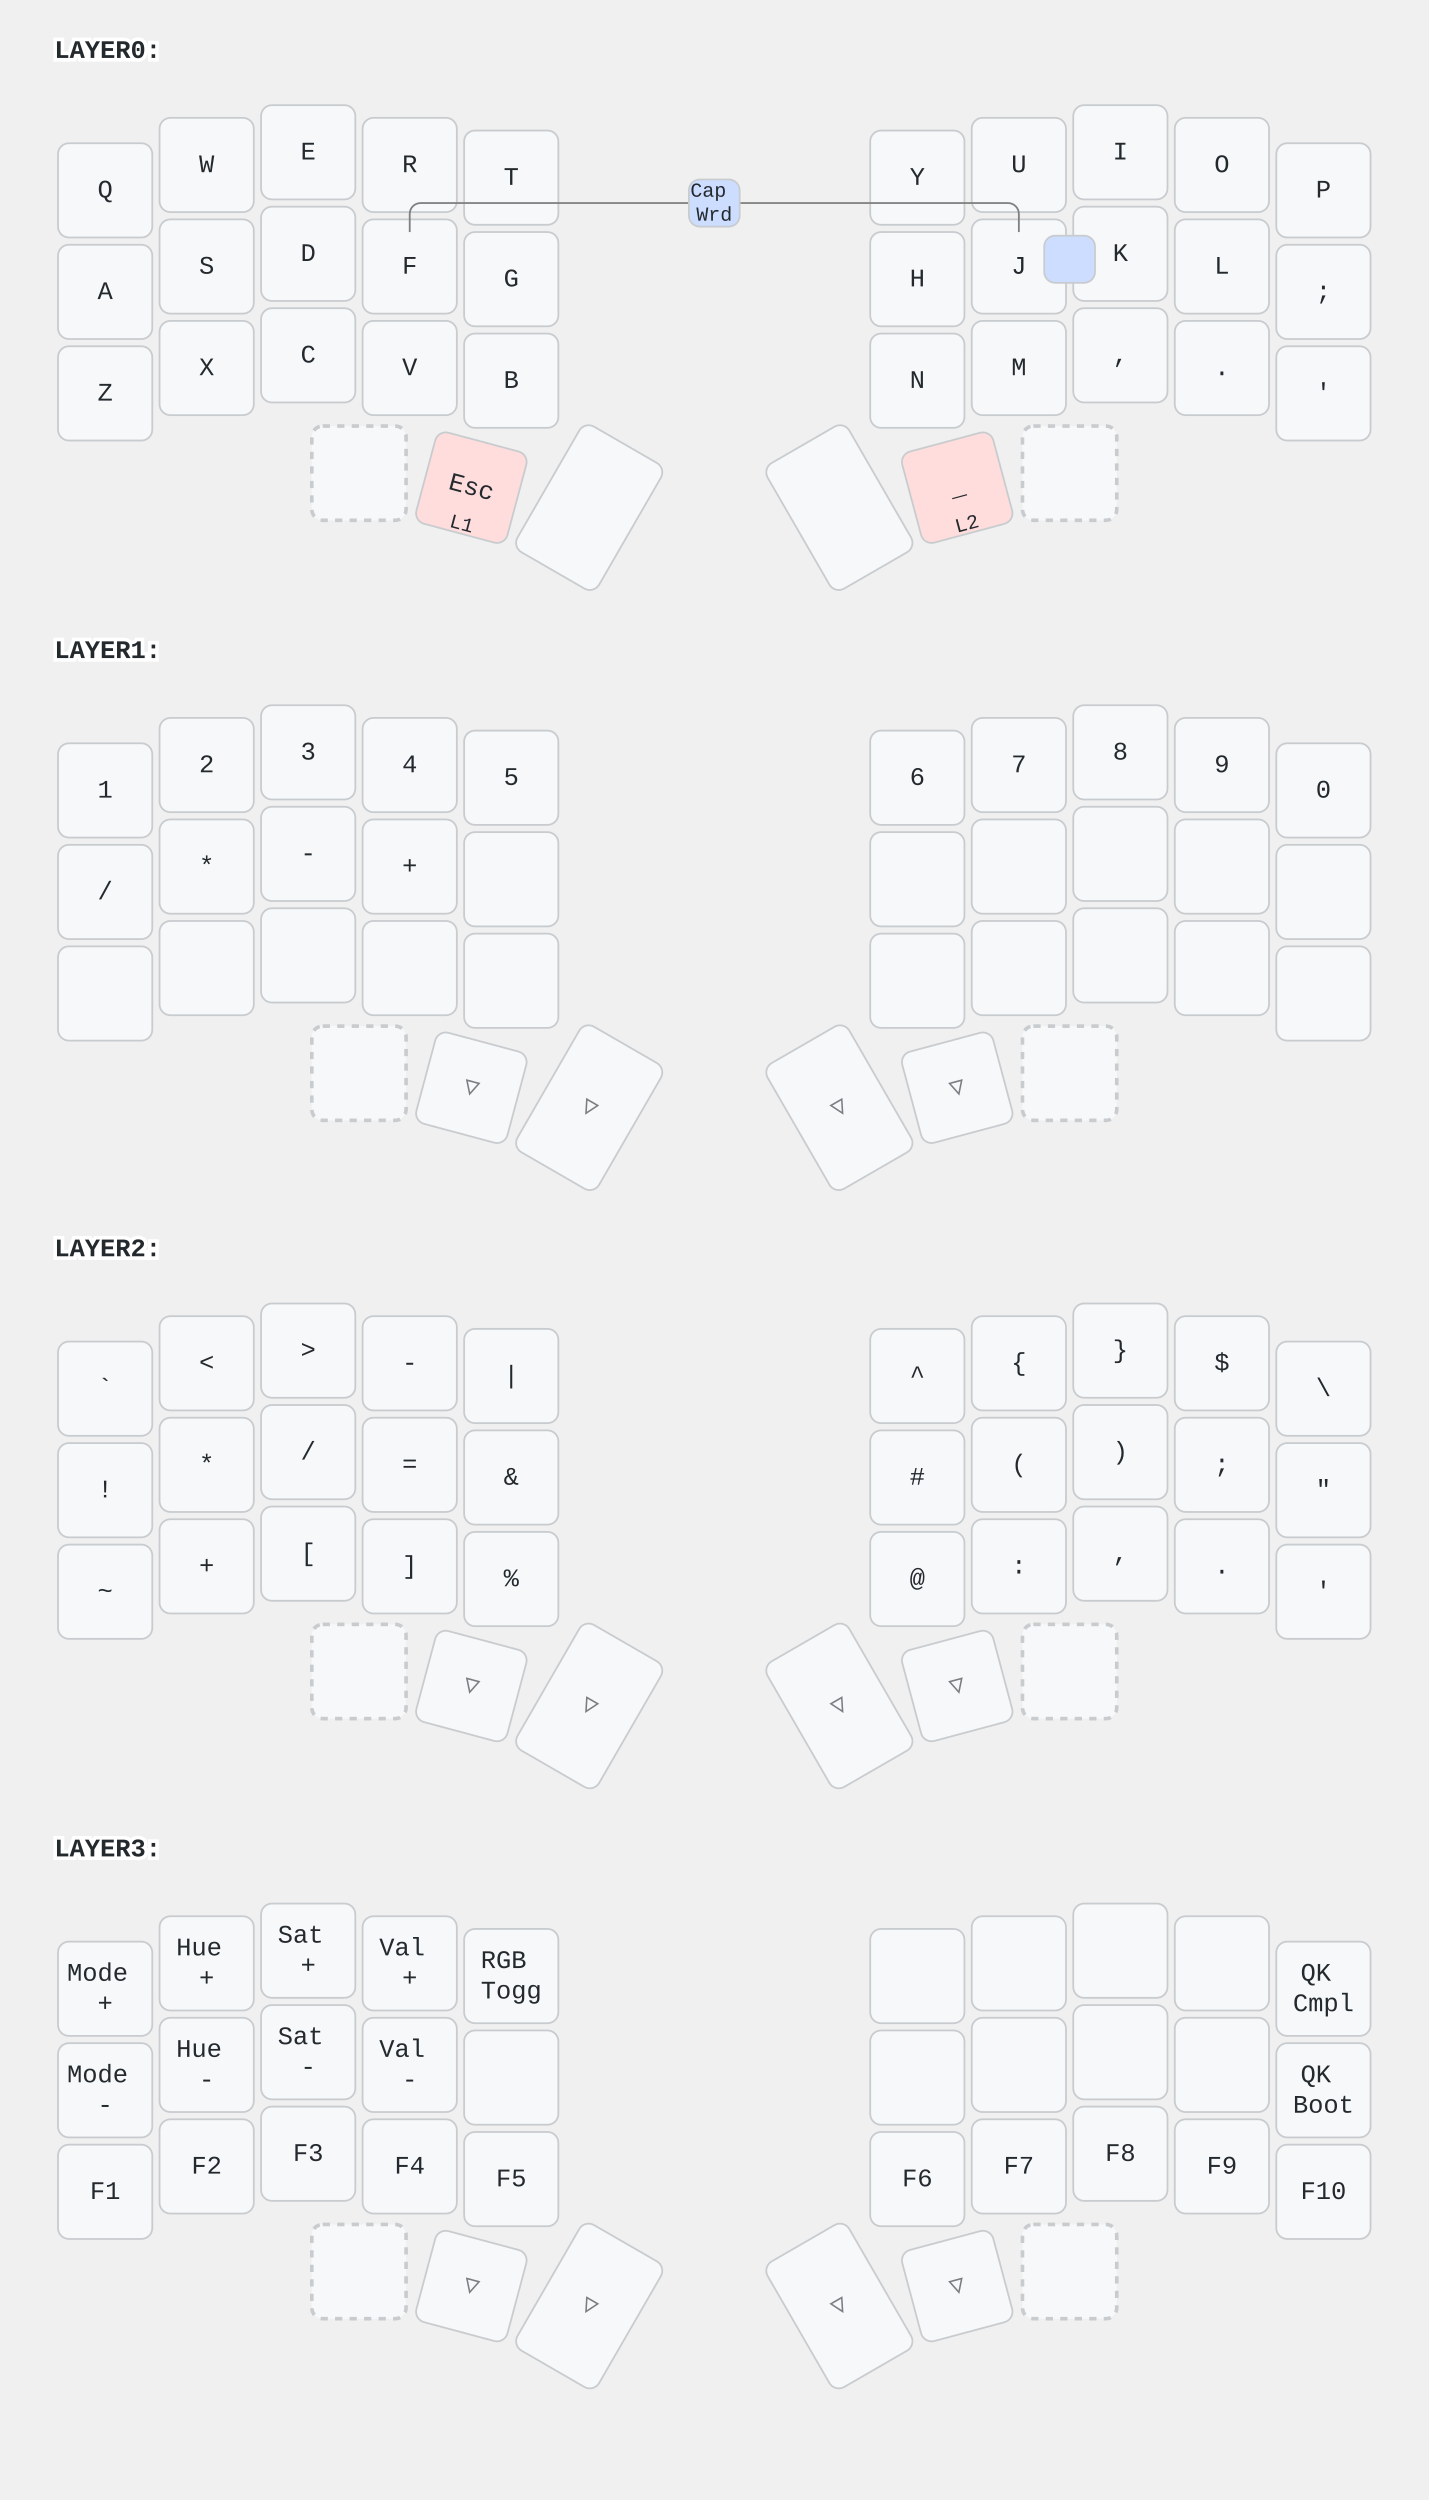
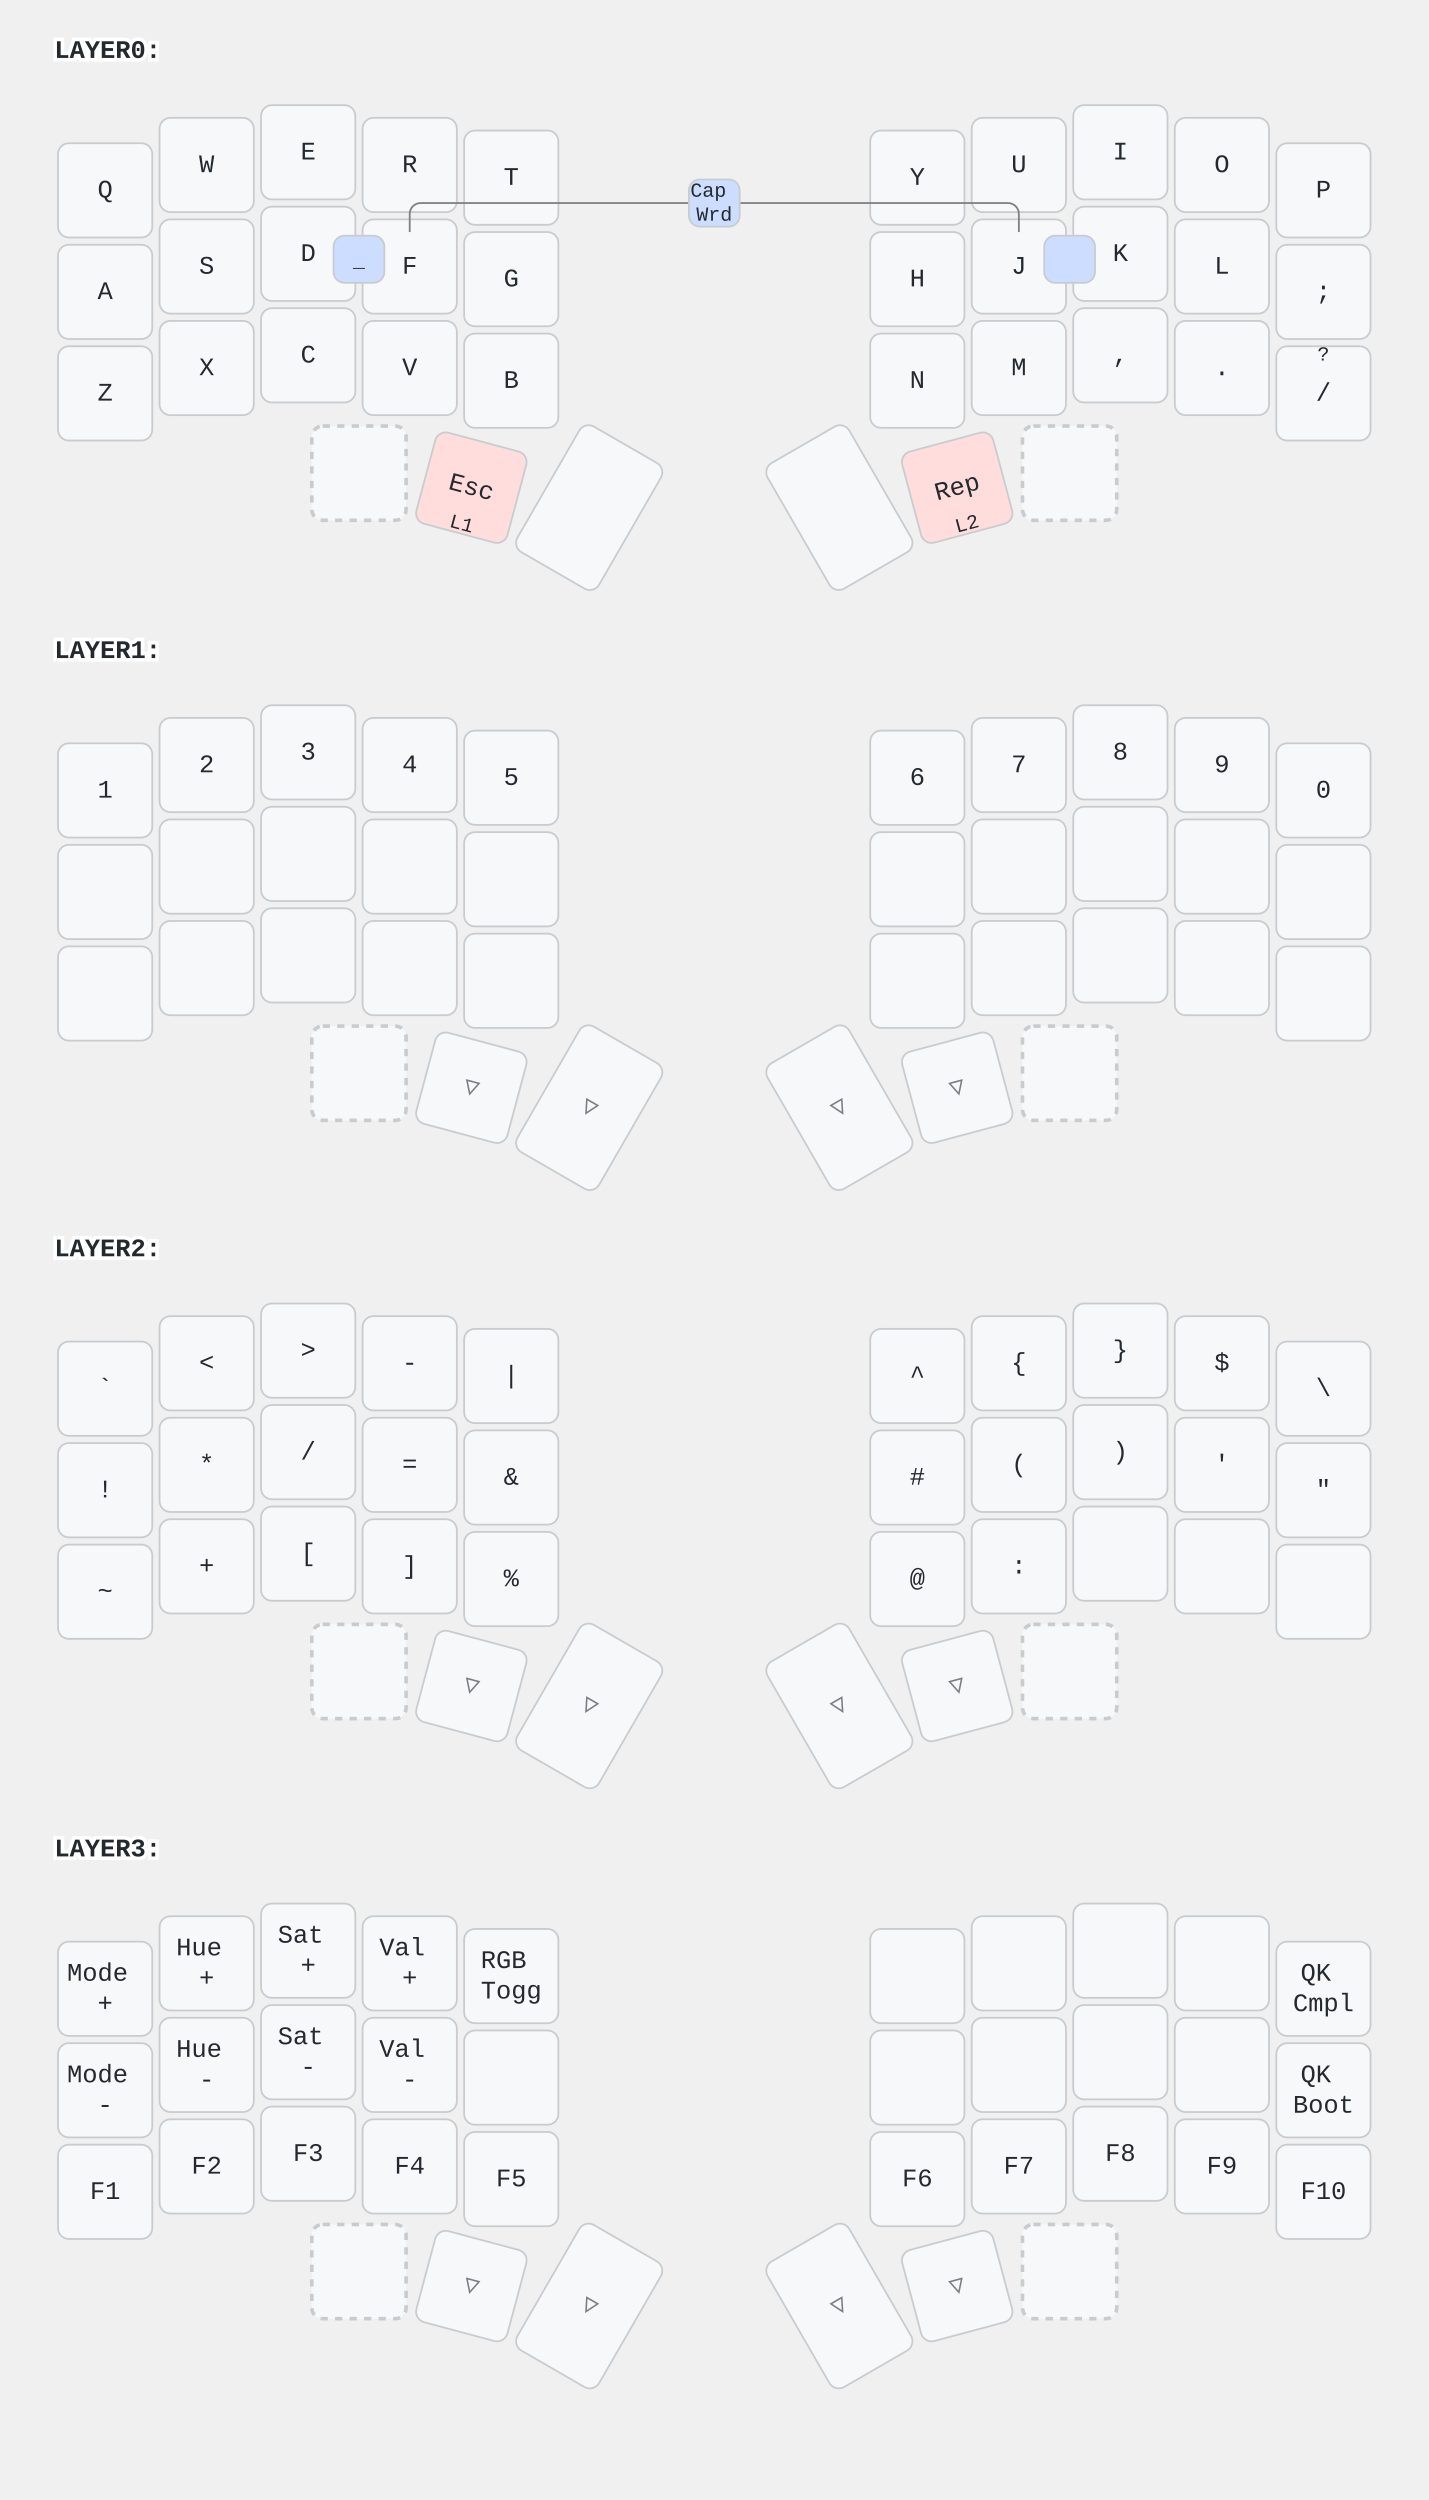
<svg xmlns="http://www.w3.org/2000/svg" xmlns:xlink="http://www.w3.org/1999/xlink" width="788" height="1379" viewBox="0 0 788 1379" class="keymap">
  <defs>/* start glyphs */
<svg id="mdi:account">
      <svg id="mdi-account" viewBox="0 0 24 24">
        <path d="M12,4A4,4 0 0,1 16,8A4,4 0 0,1 12,12A4,4 0 0,1 8,8A4,4 0 0,1 12,4M12,14C16.42,14 20,15.79 20,18V20H4V18C4,15.79 7.58,14 12,14Z" />
      </svg>
    </svg>
    <svg id="mdi:apple-keyboard-caps">
      <svg id="mdi-apple-keyboard-caps" viewBox="0 0 24 24">
        <path d="M15,14V8H17.17L12,2.83L6.83,8H9V14H15M12,0L22,10H17V16H7V10H2L12,0M7,18H17V24H7V18M15,20H9V22H15V20Z" />
      </svg>
    </svg>
    <svg id="mdi:apple-keyboard-command">
      <svg id="mdi-apple-keyboard-command" viewBox="0 0 24 24">
        <path d="M6,2A4,4 0 0,1 10,6V8H14V6A4,4 0 0,1 18,2A4,4 0 0,1 22,6A4,4 0 0,1 18,10H16V14H18A4,4 0 0,1 22,18A4,4 0 0,1 18,22A4,4 0 0,1 14,18V16H10V18A4,4 0 0,1 6,22A4,4 0 0,1 2,18A4,4 0 0,1 6,14H8V10H6A4,4 0 0,1 2,6A4,4 0 0,1 6,2M16,18A2,2 0 0,0 18,20A2,2 0 0,0 20,18A2,2 0 0,0 18,16H16V18M14,10H10V14H14V10M6,16A2,2 0 0,0 4,18A2,2 0 0,0 6,20A2,2 0 0,0 8,18V16H6M8,6A2,2 0 0,0 6,4A2,2 0 0,0 4,6A2,2 0 0,0 6,8H8V6M18,8A2,2 0 0,0 20,6A2,2 0 0,0 18,4A2,2 0 0,0 16,6V8H18Z" />
      </svg>
    </svg>
    <svg id="mdi:apple-keyboard-control">
      <svg id="mdi-apple-keyboard-control" viewBox="0 0 24 24">
        <path d="M19.78,11.78L18.36,13.19L12,6.83L5.64,13.19L4.22,11.78L12,4L19.78,11.78Z" />
      </svg>
    </svg>
    <svg id="mdi:apple-keyboard-option">
      <svg id="mdi-apple-keyboard-option" viewBox="0 0 24 24">
        <path d="M3,4H9.11L16.15,18H21V20H14.88L7.84,6H3V4M14,4H21V6H14V4Z" />
      </svg>
    </svg>
    <svg id="mdi:apple-keyboard-shift">
      <svg id="mdi-apple-keyboard-shift" viewBox="0 0 24 24">
        <path d="M15,18V12H17.17L12,6.83L6.83,12H9V18H15M12,4L22,14H17V20H7V14H2L12,4Z" />
      </svg>
    </svg>
    <svg id="mdi:arrow-down">
      <svg id="mdi-arrow-down" viewBox="0 0 24 24">
        <path d="M11,4H13V16L18.5,10.5L19.92,11.92L12,19.84L4.08,11.92L5.5,10.5L11,16V4Z" />
      </svg>
    </svg>
    <svg id="mdi:arrow-left">
      <svg id="mdi-arrow-left" viewBox="0 0 24 24">
        <path d="M20,11V13H8L13.5,18.5L12.08,19.92L4.16,12L12.08,4.08L13.5,5.5L8,11H20Z" />
      </svg>
    </svg>
    <svg id="mdi:arrow-right">
      <svg id="mdi-arrow-right" viewBox="0 0 24 24">
        <path d="M4,11V13H16L10.5,18.5L11.92,19.92L19.84,12L11.92,4.08L10.5,5.5L16,11H4Z" />
      </svg>
    </svg>
    <svg id="mdi:arrow-up">
      <svg id="mdi-arrow-up" viewBox="0 0 24 24">
        <path d="M13,20H11V8L5.5,13.5L4.08,12.08L12,4.16L19.92,12.08L18.5,13.5L13,8V20Z" />
      </svg>
    </svg>
    <svg id="mdi:backspace-outline">
      <svg id="mdi-backspace-outline" viewBox="0 0 24 24">
        <path d="M19,15.59L17.59,17L14,13.41L10.41,17L9,15.59L12.59,12L9,8.41L10.41,7L14,10.59L17.59,7L19,8.41L15.41,12L19,15.59M22,3A2,2 0 0,1 24,5V19A2,2 0 0,1 22,21H7C6.31,21 5.77,20.64 5.41,20.11L0,12L5.41,3.88C5.77,3.35 6.31,3 7,3H22M22,5H7L2.28,12L7,19H22V5Z" />
      </svg>
    </svg>
    <svg id="mdi:folder-arrow-left-outline">
      <svg id="mdi-folder-arrow-left-outline" viewBox="0 0 24 24">
        <path d="M22 8V13.81C21.39 13.46 20.72 13.22 20 13.09V8H4V18H13.09C13.04 18.33 13 18.66 13 19C13 19.34 13.04 19.67 13.09 20H4C2.9 20 2 19.11 2 18V6C2 4.89 2.89 4 4 4H10L12 6H20C21.1 6 22 6.89 22 8M18 16L15 19L18 22V20H22V18H18V16Z" />
      </svg>
    </svg>
    <svg id="mdi:keyboard-return">
      <svg id="mdi-keyboard-return" viewBox="0 0 24 24">
        <path d="M19,7V11H5.83L9.41,7.41L8,6L2,12L8,18L9.41,16.58L5.83,13H21V7H19Z" />
      </svg>
    </svg>
    <svg id="mdi:keyboard-space">
      <svg id="mdi-keyboard-space" viewBox="0 0 24 24">
        <path d="M3 15H5V19H19V15H21V19C21 20.1 20.1 21 19 21H5C3.9 21 3 20.1 3 19V15Z" />
      </svg>
    </svg>
    <svg id="mdi:keyboard-tab">
      <svg id="mdi-keyboard-tab" viewBox="0 0 24 24">
        <path d="M20,18H22V6H20M11.59,7.41L15.17,11H1V13H15.17L11.59,16.58L13,18L19,12L13,6L11.59,7.41Z" />
      </svg>
    </svg>
    <svg id="mdi:play-pause">
      <svg id="mdi-play-pause" viewBox="0 0 24 24">
        <path d="M3,5V19L11,12M13,19H16V5H13M18,5V19H21V5" />
      </svg>
    </svg>
    <svg id="mdi:trash-can-outline">
      <svg id="mdi-trash-can-outline" viewBox="0 0 24 24">
        <path d="M9,3V4H4V6H5V19A2,2 0 0,0 7,21H17A2,2 0 0,0 19,19V6H20V4H15V3H9M7,6H17V19H7V6M9,8V17H11V8H9M13,8V17H15V8H13Z" />
      </svg>
    </svg>
    <svg id="mdi:volume-minus">
      <svg id="mdi-volume-minus" viewBox="0 0 24 24">
        <path d="M3,9H7L12,4V20L7,15H3V9M14,11H22V13H14V11Z" />
      </svg>
    </svg>
    <svg id="mdi:volume-plus">
      <svg id="mdi-volume-plus" viewBox="0 0 24 24">
        <path d="M3,9H7L12,4V20L7,15H3V9M14,11H17V8H19V11H22V13H19V16H17V13H14V11Z" />
      </svg>
    </svg>
  </defs>/* end glyphs */
<style>/* inherit to force styles through use tags */
svg path {
    fill: inherit;
}

/* font and background color specifications */
svg.keymap {
    font-family: SFMono-Regular,Consolas,Liberation Mono,Menlo,monospace;
    font-size: 14px;
    font-kerning: normal;
    text-rendering: optimizeLegibility;
    fill: #24292e;
}

/* default key styling */
rect.key {
    fill: #f6f8fa;
}

rect.key, rect.combo {
    stroke: #c9cccf;
    stroke-width: 1;
}

/* default key side styling, only used is draw_key_sides is set */
rect.side {
    filter: brightness(90%);
}

/* color accent for combo boxes */
rect.combo, rect.combo-separate {
    fill: #cdf;
}

/* color accent for held keys */
rect.held, rect.combo.held {
    fill: #fdd;
}

/* color accent for ghost (optional) keys */
rect.ghost, rect.combo.ghost {
    stroke-dasharray: 4, 4;
    stroke-width: 2;
}

text {
    text-anchor: middle;
    dominant-baseline: middle;
}

/* styling for layer labels */
text.label {
    font-weight: bold;
    text-anchor: start;
    stroke: white;
    stroke-width: 4;
    paint-order: stroke;
}

/* styling for optional footer */
text.footer {
    text-anchor: end;
    dominant-baseline: auto;
    stroke: white;
    stroke-width: 4;
    paint-order: stroke;
}

/* styling for combo tap, and key non-tap label text */
text.combo, text.hold, text.shifted, text.left, text.right {
    font-size: 11px;
}

text.hold {
    text-anchor: middle;
    dominant-baseline: auto;
}

text.shifted {
    text-anchor: middle;
    dominant-baseline: hanging;
}

text.left {
    text-anchor: start;
}

text.right {
    text-anchor: end;
}

text.layer-activator {
    text-decoration: underline;
}

/* styling for hold/shifted label text in combo box */
text.combo.hold, text.combo.shifted, text.combo.left, text.combo.right {
    font-size: 8px;
}

/* lighter symbol for transparent keys */
text.trans {
    fill: #7b7e81;
}

/* styling for combo dendrons */
path.combo {
    stroke-width: 1;
    stroke: gray;
    fill: none;
}

/* Start Tabler Icons Cleanup */
/* cannot use height/width with glyphs */
.icon-tabler &gt; path {
    fill: inherit;
    stroke: inherit;
    stroke-width: 2;
}
/* hide tabler's default box */
.icon-tabler &gt; path[stroke="none"][fill="none"] {
    visibility: hidden;
}
/* End Tabler Icons Cleanup */
</style>
  <g transform="translate(30, 0)" class="layer-LAYER0">
    <text x="0" y="28" class="label" id="LAYER0">LAYER0:</text>
    <g transform="translate(0, 56)">
      <g transform="translate(28, 49)" class="key keypos-0">
        <rect rx="6" ry="6" x="-26" y="-26" width="52" height="52" class="key" />
        <text x="0" y="0" class="key tap">Q</text>
      </g>
      <g transform="translate(84, 35)" class="key keypos-1">
        <rect rx="6" ry="6" x="-26" y="-26" width="52" height="52" class="key" />
        <text x="0" y="0" class="key tap">W</text>
      </g>
      <g transform="translate(140, 28)" class="key keypos-2">
        <rect rx="6" ry="6" x="-26" y="-26" width="52" height="52" class="key" />
        <text x="0" y="0" class="key tap">E</text>
      </g>
      <g transform="translate(196, 35)" class="key keypos-3">
        <rect rx="6" ry="6" x="-26" y="-26" width="52" height="52" class="key" />
        <text x="0" y="0" class="key tap">R</text>
      </g>
      <g transform="translate(252, 42)" class="key keypos-4">
        <rect rx="6" ry="6" x="-26" y="-26" width="52" height="52" class="key" />
        <text x="0" y="0" class="key tap">T</text>
      </g>
      <g transform="translate(476, 42)" class="key keypos-5">
        <rect rx="6" ry="6" x="-26" y="-26" width="52" height="52" class="key" />
        <text x="0" y="0" class="key tap">Y</text>
      </g>
      <g transform="translate(532, 35)" class="key keypos-6">
        <rect rx="6" ry="6" x="-26" y="-26" width="52" height="52" class="key" />
        <text x="0" y="0" class="key tap">U</text>
      </g>
      <g transform="translate(588, 28)" class="key keypos-7">
        <rect rx="6" ry="6" x="-26" y="-26" width="52" height="52" class="key" />
        <text x="0" y="0" class="key tap">I</text>
      </g>
      <g transform="translate(644, 35)" class="key keypos-8">
        <rect rx="6" ry="6" x="-26" y="-26" width="52" height="52" class="key" />
        <text x="0" y="0" class="key tap">O</text>
      </g>
      <g transform="translate(700, 49)" class="key keypos-9">
        <rect rx="6" ry="6" x="-26" y="-26" width="52" height="52" class="key" />
        <text x="0" y="0" class="key tap">P</text>
      </g>
      <g transform="translate(28, 105)" class="key keypos-10">
        <rect rx="6" ry="6" x="-26" y="-26" width="52" height="52" class="key" />
        <text x="0" y="0" class="key tap">A</text>
        <use href="#mdi:apple-keyboard-option" xlink:href="#mdi:apple-keyboard-option" x="-6" y="12" height="12" width="12.0" class="key hold glyph mdi:apple-keyboard-option" />
      </g>
      <g transform="translate(84, 91)" class="key keypos-11">
        <rect rx="6" ry="6" x="-26" y="-26" width="52" height="52" class="key" />
        <text x="0" y="0" class="key tap">S</text>
        <use href="#mdi:apple-keyboard-command" xlink:href="#mdi:apple-keyboard-command" x="-6" y="12" height="12" width="12.0" class="key hold glyph mdi:apple-keyboard-command" />
      </g>
      <g transform="translate(140, 84)" class="key keypos-12">
        <rect rx="6" ry="6" x="-26" y="-26" width="52" height="52" class="key" />
        <text x="0" y="0" class="key tap">D</text>
        <use href="#mdi:apple-keyboard-control" xlink:href="#mdi:apple-keyboard-control" x="-6" y="12" height="12" width="12.0" class="key hold glyph mdi:apple-keyboard-control" />
      </g>
      <g transform="translate(196, 91)" class="key keypos-13">
        <rect rx="6" ry="6" x="-26" y="-26" width="52" height="52" class="key" />
        <text x="0" y="0" class="key tap">F</text>
        <use href="#mdi:apple-keyboard-shift" xlink:href="#mdi:apple-keyboard-shift" x="-6" y="12" height="12" width="12.0" class="key hold glyph mdi:apple-keyboard-shift" />
      </g>
      <g transform="translate(252, 98)" class="key keypos-14">
        <rect rx="6" ry="6" x="-26" y="-26" width="52" height="52" class="key" />
        <text x="0" y="0" class="key tap">G</text>
      </g>
      <g transform="translate(476, 98)" class="key keypos-15">
        <rect rx="6" ry="6" x="-26" y="-26" width="52" height="52" class="key" />
        <text x="0" y="0" class="key tap">H</text>
      </g>
      <g transform="translate(532, 91)" class="key keypos-16">
        <rect rx="6" ry="6" x="-26" y="-26" width="52" height="52" class="key" />
        <text x="0" y="0" class="key tap">J</text>
        <use href="#mdi:apple-keyboard-shift" xlink:href="#mdi:apple-keyboard-shift" x="-6" y="12" height="12" width="12.0" class="key hold glyph mdi:apple-keyboard-shift" />
      </g>
      <g transform="translate(588, 84)" class="key keypos-17">
        <rect rx="6" ry="6" x="-26" y="-26" width="52" height="52" class="key" />
        <text x="0" y="0" class="key tap">K</text>
        <use href="#mdi:apple-keyboard-control" xlink:href="#mdi:apple-keyboard-control" x="-6" y="12" height="12" width="12.0" class="key hold glyph mdi:apple-keyboard-control" />
      </g>
      <g transform="translate(644, 91)" class="key keypos-18">
        <rect rx="6" ry="6" x="-26" y="-26" width="52" height="52" class="key" />
        <text x="0" y="0" class="key tap">L</text>
        <use href="#mdi:apple-keyboard-command" xlink:href="#mdi:apple-keyboard-command" x="-6" y="12" height="12" width="12.0" class="key hold glyph mdi:apple-keyboard-command" />
      </g>
      <g transform="translate(700, 105)" class="key keypos-19">
        <rect rx="6" ry="6" x="-26" y="-26" width="52" height="52" class="key" />
        <text x="0" y="0" class="key tap">;</text>
        <use href="#mdi:apple-keyboard-option" xlink:href="#mdi:apple-keyboard-option" x="-6" y="12" height="12" width="12.0" class="key hold glyph mdi:apple-keyboard-option" />
      </g>
      <g transform="translate(28, 161)" class="key keypos-20">
        <rect rx="6" ry="6" x="-26" y="-26" width="52" height="52" class="key" />
        <text x="0" y="0" class="key tap">Z</text>
      </g>
      <g transform="translate(84, 147)" class="key keypos-21">
        <rect rx="6" ry="6" x="-26" y="-26" width="52" height="52" class="key" />
        <text x="0" y="0" class="key tap">X</text>
      </g>
      <g transform="translate(140, 140)" class="key keypos-22">
        <rect rx="6" ry="6" x="-26" y="-26" width="52" height="52" class="key" />
        <text x="0" y="0" class="key tap">C</text>
      </g>
      <g transform="translate(196, 147)" class="key keypos-23">
        <rect rx="6" ry="6" x="-26" y="-26" width="52" height="52" class="key" />
        <text x="0" y="0" class="key tap">V</text>
      </g>
      <g transform="translate(252, 154)" class="key keypos-24">
        <rect rx="6" ry="6" x="-26" y="-26" width="52" height="52" class="key" />
        <text x="0" y="0" class="key tap">B</text>
      </g>
      <g transform="translate(476, 154)" class="key keypos-25">
        <rect rx="6" ry="6" x="-26" y="-26" width="52" height="52" class="key" />
        <text x="0" y="0" class="key tap">N</text>
      </g>
      <g transform="translate(532, 147)" class="key keypos-26">
        <rect rx="6" ry="6" x="-26" y="-26" width="52" height="52" class="key" />
        <text x="0" y="0" class="key tap">M</text>
      </g>
      <g transform="translate(588, 140)" class="key keypos-27">
        <rect rx="6" ry="6" x="-26" y="-26" width="52" height="52" class="key" />
        <text x="0" y="0" class="key tap">,</text>
      </g>
      <g transform="translate(644, 147)" class="key keypos-28">
        <rect rx="6" ry="6" x="-26" y="-26" width="52" height="52" class="key" />
        <text x="0" y="0" class="key tap">.</text>
      </g>
      <g transform="translate(700, 161)" class="key keypos-29">
        <rect rx="6" ry="6" x="-26" y="-26" width="52" height="52" class="key" />
-         <text x="0" y="0" class="key tap">'</text>
+         <text x="0" y="0" class="key tap">/</text>
+         <text x="0" y="-24" class="key shifted">?</text>
      </g>
      <g transform="translate(168, 205)" class="key ghost keypos-30">
        <rect rx="6" ry="6" x="-26" y="-26" width="52" height="52" class="key ghost" />
      </g>
      <g transform="translate(230, 213) rotate(15.0)" class="key held keypos-31">
        <rect rx="6" ry="6" x="-26" y="-26" width="52" height="52" class="key held" />
        <text x="0" y="0" class="key held tap">Esc</text>
        <text x="0" y="24" class="key held hold">L1</text>
      </g>
      <g transform="translate(295, 224) rotate(30.0)" class="key keypos-32">
        <rect rx="6" ry="6" x="-26" y="-40" width="52" height="80" class="key" />
        <use href="#mdi:keyboard-space" xlink:href="#mdi:keyboard-space" x="-7" y="-7" height="14" width="14.0" class="key tap glyph mdi:keyboard-space" />
      </g>
      <g transform="translate(433, 224) rotate(-30.0)" class="key keypos-33">
        <rect rx="6" ry="6" x="-26" y="-40" width="52" height="80" class="key" />
        <use href="#mdi:backspace-outline" xlink:href="#mdi:backspace-outline" x="-7" y="-7" height="14" width="14.0" class="key tap glyph mdi:backspace-outline" />
      </g>
      <g transform="translate(498, 213) rotate(-15.0)" class="key held keypos-34">
        <rect rx="6" ry="6" x="-26" y="-26" width="52" height="52" class="key held" />
-         <text x="0" y="0" class="key held tap">_</text>
+         <text x="0" y="0" class="key held tap">Rep</text>
        <text x="0" y="24" class="key held hold">L2</text>
      </g>
      <g transform="translate(560, 205)" class="key ghost keypos-35">
        <rect rx="6" ry="6" x="-26" y="-26" width="52" height="52" class="key ghost" />
      </g>
      <g class="combo combopos-0">
        <rect rx="6" ry="6" x="546" y="74" width="28" height="26" class="combo" />
        <use href="#mdi:keyboard-return" xlink:href="#mdi:keyboard-return" x="553" y="80" height="14" width="14.0" class="combo tap glyph mdi:keyboard-return" />
      </g>
      <g class="combo combopos-1">
+         <rect rx="6" ry="6" x="154" y="74" width="28" height="26" class="combo" />
+         <text x="168" y="88" class="combo tap">_</text>
+       </g>
+       <g class="combo combopos-2">
        <path d="M364,56 h-162 a6.0,6.0 0 0 0 -6.0,6.0 v10" class="combo" />
        <path d="M364,56 h162 a6.0,6.0 0 0 1 6.0,6.0 v10" class="combo" />
        <rect rx="6" ry="6" x="350" y="43" width="28" height="26" class="combo" />
        <text x="364" y="56" class="combo tap">
          <tspan x="364" dy="-0.6em">Cap</tspan>
          <tspan x="364" dy="1.2em">Wrd</tspan>
        </text>
      </g>
    </g>
  </g>
  <g transform="translate(30, 331)" class="layer-LAYER1">
    <text x="0" y="28" class="label" id="LAYER1">LAYER1:</text>
    <g transform="translate(0, 56)">
      <g transform="translate(28, 49)" class="key keypos-0">
        <rect rx="6" ry="6" x="-26" y="-26" width="52" height="52" class="key" />
        <text x="0" y="0" class="key tap">1</text>
      </g>
      <g transform="translate(84, 35)" class="key keypos-1">
        <rect rx="6" ry="6" x="-26" y="-26" width="52" height="52" class="key" />
        <text x="0" y="0" class="key tap">2</text>
      </g>
      <g transform="translate(140, 28)" class="key keypos-2">
        <rect rx="6" ry="6" x="-26" y="-26" width="52" height="52" class="key" />
        <text x="0" y="0" class="key tap">3</text>
      </g>
      <g transform="translate(196, 35)" class="key keypos-3">
        <rect rx="6" ry="6" x="-26" y="-26" width="52" height="52" class="key" />
        <text x="0" y="0" class="key tap">4</text>
      </g>
      <g transform="translate(252, 42)" class="key keypos-4">
        <rect rx="6" ry="6" x="-26" y="-26" width="52" height="52" class="key" />
        <text x="0" y="0" class="key tap">5</text>
      </g>
      <g transform="translate(476, 42)" class="key keypos-5">
        <rect rx="6" ry="6" x="-26" y="-26" width="52" height="52" class="key" />
        <text x="0" y="0" class="key tap">6</text>
      </g>
      <g transform="translate(532, 35)" class="key keypos-6">
        <rect rx="6" ry="6" x="-26" y="-26" width="52" height="52" class="key" />
        <text x="0" y="0" class="key tap">7</text>
      </g>
      <g transform="translate(588, 28)" class="key keypos-7">
        <rect rx="6" ry="6" x="-26" y="-26" width="52" height="52" class="key" />
        <text x="0" y="0" class="key tap">8</text>
      </g>
      <g transform="translate(644, 35)" class="key keypos-8">
        <rect rx="6" ry="6" x="-26" y="-26" width="52" height="52" class="key" />
        <text x="0" y="0" class="key tap">9</text>
      </g>
      <g transform="translate(700, 49)" class="key keypos-9">
        <rect rx="6" ry="6" x="-26" y="-26" width="52" height="52" class="key" />
        <text x="0" y="0" class="key tap">0</text>
      </g>
      <g transform="translate(28, 105)" class="key keypos-10">
        <rect rx="6" ry="6" x="-26" y="-26" width="52" height="52" class="key" />
-         <text x="0" y="0" class="key tap">/</text>
      </g>
      <g transform="translate(84, 91)" class="key keypos-11">
        <rect rx="6" ry="6" x="-26" y="-26" width="52" height="52" class="key" />
-         <text x="0" y="0" class="key tap">*</text>
      </g>
      <g transform="translate(140, 84)" class="key keypos-12">
        <rect rx="6" ry="6" x="-26" y="-26" width="52" height="52" class="key" />
-         <text x="0" y="0" class="key tap">-</text>
      </g>
      <g transform="translate(196, 91)" class="key keypos-13">
        <rect rx="6" ry="6" x="-26" y="-26" width="52" height="52" class="key" />
-         <text x="0" y="0" class="key tap">+</text>
      </g>
      <g transform="translate(252, 98)" class="key keypos-14">
        <rect rx="6" ry="6" x="-26" y="-26" width="52" height="52" class="key" />
        <use href="#mdi:keyboard-tab" xlink:href="#mdi:keyboard-tab" x="-7" y="-7" height="14" width="14.0" class="key tap glyph mdi:keyboard-tab" />
      </g>
      <g transform="translate(476, 98)" class="key keypos-15">
        <rect rx="6" ry="6" x="-26" y="-26" width="52" height="52" class="key" />
        <use href="#mdi:arrow-left" xlink:href="#mdi:arrow-left" x="-7" y="-7" height="14" width="14.0" class="key tap glyph mdi:arrow-left" />
      </g>
      <g transform="translate(532, 91)" class="key keypos-16">
        <rect rx="6" ry="6" x="-26" y="-26" width="52" height="52" class="key" />
        <use href="#mdi:arrow-down" xlink:href="#mdi:arrow-down" x="-7" y="-7" height="14" width="14.0" class="key tap glyph mdi:arrow-down" />
      </g>
      <g transform="translate(588, 84)" class="key keypos-17">
        <rect rx="6" ry="6" x="-26" y="-26" width="52" height="52" class="key" />
        <use href="#mdi:arrow-up" xlink:href="#mdi:arrow-up" x="-7" y="-7" height="14" width="14.0" class="key tap glyph mdi:arrow-up" />
      </g>
      <g transform="translate(644, 91)" class="key keypos-18">
        <rect rx="6" ry="6" x="-26" y="-26" width="52" height="52" class="key" />
        <use href="#mdi:arrow-right" xlink:href="#mdi:arrow-right" x="-7" y="-7" height="14" width="14.0" class="key tap glyph mdi:arrow-right" />
      </g>
      <g transform="translate(700, 105)" class="key keypos-19">
        <rect rx="6" ry="6" x="-26" y="-26" width="52" height="52" class="key" />
        <use href="#mdi:apple-keyboard-caps" xlink:href="#mdi:apple-keyboard-caps" x="-7" y="-7" height="14" width="14.0" class="key tap glyph mdi:apple-keyboard-caps" />
      </g>
      <g transform="translate(28, 161)" class="key keypos-20">
        <rect rx="6" ry="6" x="-26" y="-26" width="52" height="52" class="key" />
-         <use href="#mdi:volume-minus" xlink:href="#mdi:volume-minus" x="-7" y="-7" height="14" width="14.0" class="key tap glyph mdi:volume-minus" />
+         <use href="#mdi:volume-plus" xlink:href="#mdi:volume-plus" x="-7" y="-7" height="14" width="14.0" class="key tap glyph mdi:volume-plus" />
+         <use href="#mdi:volume-minus" xlink:href="#mdi:volume-minus" x="-5" y="-24" height="10" width="10.0" class="key shifted glyph mdi:volume-minus" />
      </g>
      <g transform="translate(84, 147)" class="key keypos-21">
        <rect rx="6" ry="6" x="-26" y="-26" width="52" height="52" class="key" />
        <use href="#mdi:play-pause" xlink:href="#mdi:play-pause" x="-7" y="-7" height="14" width="14.0" class="key tap glyph mdi:play-pause" />
      </g>
      <g transform="translate(140, 140)" class="key keypos-22">
        <rect rx="6" ry="6" x="-26" y="-26" width="52" height="52" class="key" />
        <use href="#mdi:trash-can-outline" xlink:href="#mdi:trash-can-outline" x="-7" y="-7" height="14" width="14.0" class="key tap glyph mdi:trash-can-outline" />
      </g>
      <g transform="translate(196, 147)" class="key keypos-23">
        <rect rx="6" ry="6" x="-26" y="-26" width="52" height="52" class="key" />
        <use href="#mdi:folder-arrow-left-outline" xlink:href="#mdi:folder-arrow-left-outline" x="-7" y="-7" height="14" width="14.0" class="key tap glyph mdi:folder-arrow-left-outline" />
      </g>
      <g transform="translate(252, 154)" class="key keypos-24">
        <rect rx="6" ry="6" x="-26" y="-26" width="52" height="52" class="key" />
        <use href="#mdi:account" xlink:href="#mdi:account" x="-7" y="-7" height="14" width="14.0" class="key tap glyph mdi:account" />
      </g>
      <g transform="translate(476, 154)" class="key keypos-25">
        <rect rx="6" ry="6" x="-26" y="-26" width="52" height="52" class="key" />
      </g>
      <g transform="translate(532, 147)" class="key keypos-26">
        <rect rx="6" ry="6" x="-26" y="-26" width="52" height="52" class="key" />
      </g>
      <g transform="translate(588, 140)" class="key keypos-27">
        <rect rx="6" ry="6" x="-26" y="-26" width="52" height="52" class="key" />
      </g>
      <g transform="translate(644, 147)" class="key keypos-28">
        <rect rx="6" ry="6" x="-26" y="-26" width="52" height="52" class="key" />
      </g>
      <g transform="translate(700, 161)" class="key keypos-29">
        <rect rx="6" ry="6" x="-26" y="-26" width="52" height="52" class="key" />
-         <use href="#mdi:volume-plus" xlink:href="#mdi:volume-plus" x="-7" y="-7" height="14" width="14.0" class="key tap glyph mdi:volume-plus" />
      </g>
      <g transform="translate(168, 205)" class="key ghost keypos-30">
        <rect rx="6" ry="6" x="-26" y="-26" width="52" height="52" class="key ghost" />
      </g>
      <g transform="translate(230, 213) rotate(15.0)" class="key trans keypos-31">
        <rect rx="6" ry="6" x="-26" y="-26" width="52" height="52" class="key trans" />
        <text x="0" y="0" class="key trans tap">▽</text>
      </g>
      <g transform="translate(295, 224) rotate(30.0)" class="key trans keypos-32">
        <rect rx="6" ry="6" x="-26" y="-40" width="52" height="80" class="key trans" />
        <text x="0" y="0" class="key trans tap">▽</text>
      </g>
      <g transform="translate(433, 224) rotate(-30.0)" class="key trans keypos-33">
        <rect rx="6" ry="6" x="-26" y="-40" width="52" height="80" class="key trans" />
        <text x="0" y="0" class="key trans tap">▽</text>
      </g>
      <g transform="translate(498, 213) rotate(-15.0)" class="key trans keypos-34">
        <rect rx="6" ry="6" x="-26" y="-26" width="52" height="52" class="key trans" />
        <text x="0" y="0" class="key trans tap">▽</text>
      </g>
      <g transform="translate(560, 205)" class="key ghost keypos-35">
        <rect rx="6" ry="6" x="-26" y="-26" width="52" height="52" class="key ghost" />
      </g>
    </g>
  </g>
  <g transform="translate(30, 661)" class="layer-LAYER2">
    <text x="0" y="28" class="label" id="LAYER2">LAYER2:</text>
    <g transform="translate(0, 56)">
      <g transform="translate(28, 49)" class="key keypos-0">
        <rect rx="6" ry="6" x="-26" y="-26" width="52" height="52" class="key" />
        <text x="0" y="0" class="key tap">`</text>
      </g>
      <g transform="translate(84, 35)" class="key keypos-1">
        <rect rx="6" ry="6" x="-26" y="-26" width="52" height="52" class="key" />
        <text x="0" y="0" class="key tap">&lt;</text>
      </g>
      <g transform="translate(140, 28)" class="key keypos-2">
        <rect rx="6" ry="6" x="-26" y="-26" width="52" height="52" class="key" />
        <text x="0" y="0" class="key tap">&gt;</text>
      </g>
      <g transform="translate(196, 35)" class="key keypos-3">
        <rect rx="6" ry="6" x="-26" y="-26" width="52" height="52" class="key" />
        <text x="0" y="0" class="key tap">-</text>
      </g>
      <g transform="translate(252, 42)" class="key keypos-4">
        <rect rx="6" ry="6" x="-26" y="-26" width="52" height="52" class="key" />
        <text x="0" y="0" class="key tap">|</text>
      </g>
      <g transform="translate(476, 42)" class="key keypos-5">
        <rect rx="6" ry="6" x="-26" y="-26" width="52" height="52" class="key" />
        <text x="0" y="0" class="key tap">^</text>
      </g>
      <g transform="translate(532, 35)" class="key keypos-6">
        <rect rx="6" ry="6" x="-26" y="-26" width="52" height="52" class="key" />
        <text x="0" y="0" class="key tap">{</text>
      </g>
      <g transform="translate(588, 28)" class="key keypos-7">
        <rect rx="6" ry="6" x="-26" y="-26" width="52" height="52" class="key" />
        <text x="0" y="0" class="key tap">}</text>
      </g>
      <g transform="translate(644, 35)" class="key keypos-8">
        <rect rx="6" ry="6" x="-26" y="-26" width="52" height="52" class="key" />
        <text x="0" y="0" class="key tap">$</text>
      </g>
      <g transform="translate(700, 49)" class="key keypos-9">
        <rect rx="6" ry="6" x="-26" y="-26" width="52" height="52" class="key" />
        <text x="0" y="0" class="key tap">\</text>
      </g>
      <g transform="translate(28, 105)" class="key keypos-10">
        <rect rx="6" ry="6" x="-26" y="-26" width="52" height="52" class="key" />
        <text x="0" y="0" class="key tap">!</text>
      </g>
      <g transform="translate(84, 91)" class="key keypos-11">
        <rect rx="6" ry="6" x="-26" y="-26" width="52" height="52" class="key" />
        <text x="0" y="0" class="key tap">*</text>
      </g>
      <g transform="translate(140, 84)" class="key keypos-12">
        <rect rx="6" ry="6" x="-26" y="-26" width="52" height="52" class="key" />
        <text x="0" y="0" class="key tap">/</text>
      </g>
      <g transform="translate(196, 91)" class="key keypos-13">
        <rect rx="6" ry="6" x="-26" y="-26" width="52" height="52" class="key" />
        <text x="0" y="0" class="key tap">=</text>
      </g>
      <g transform="translate(252, 98)" class="key keypos-14">
        <rect rx="6" ry="6" x="-26" y="-26" width="52" height="52" class="key" />
        <text x="0" y="0" class="key tap">&amp;</text>
      </g>
      <g transform="translate(476, 98)" class="key keypos-15">
        <rect rx="6" ry="6" x="-26" y="-26" width="52" height="52" class="key" />
        <text x="0" y="0" class="key tap">#</text>
      </g>
      <g transform="translate(532, 91)" class="key keypos-16">
        <rect rx="6" ry="6" x="-26" y="-26" width="52" height="52" class="key" />
        <text x="0" y="0" class="key tap">(</text>
      </g>
      <g transform="translate(588, 84)" class="key keypos-17">
        <rect rx="6" ry="6" x="-26" y="-26" width="52" height="52" class="key" />
        <text x="0" y="0" class="key tap">)</text>
      </g>
      <g transform="translate(644, 91)" class="key keypos-18">
        <rect rx="6" ry="6" x="-26" y="-26" width="52" height="52" class="key" />
-         <text x="0" y="0" class="key tap">;</text>
+         <text x="0" y="0" class="key tap">'</text>
      </g>
      <g transform="translate(700, 105)" class="key keypos-19">
        <rect rx="6" ry="6" x="-26" y="-26" width="52" height="52" class="key" />
        <text x="0" y="0" class="key tap">"</text>
      </g>
      <g transform="translate(28, 161)" class="key keypos-20">
        <rect rx="6" ry="6" x="-26" y="-26" width="52" height="52" class="key" />
        <text x="0" y="0" class="key tap">~</text>
      </g>
      <g transform="translate(84, 147)" class="key keypos-21">
        <rect rx="6" ry="6" x="-26" y="-26" width="52" height="52" class="key" />
        <text x="0" y="0" class="key tap">+</text>
      </g>
      <g transform="translate(140, 140)" class="key keypos-22">
        <rect rx="6" ry="6" x="-26" y="-26" width="52" height="52" class="key" />
        <text x="0" y="0" class="key tap">[</text>
      </g>
      <g transform="translate(196, 147)" class="key keypos-23">
        <rect rx="6" ry="6" x="-26" y="-26" width="52" height="52" class="key" />
        <text x="0" y="0" class="key tap">]</text>
      </g>
      <g transform="translate(252, 154)" class="key keypos-24">
        <rect rx="6" ry="6" x="-26" y="-26" width="52" height="52" class="key" />
        <text x="0" y="0" class="key tap">%</text>
      </g>
      <g transform="translate(476, 154)" class="key keypos-25">
        <rect rx="6" ry="6" x="-26" y="-26" width="52" height="52" class="key" />
        <text x="0" y="0" class="key tap">@</text>
      </g>
      <g transform="translate(532, 147)" class="key keypos-26">
        <rect rx="6" ry="6" x="-26" y="-26" width="52" height="52" class="key" />
        <text x="0" y="0" class="key tap">:</text>
      </g>
      <g transform="translate(588, 140)" class="key keypos-27">
        <rect rx="6" ry="6" x="-26" y="-26" width="52" height="52" class="key" />
-         <text x="0" y="0" class="key tap">,</text>
      </g>
      <g transform="translate(644, 147)" class="key keypos-28">
        <rect rx="6" ry="6" x="-26" y="-26" width="52" height="52" class="key" />
-         <text x="0" y="0" class="key tap">.</text>
      </g>
      <g transform="translate(700, 161)" class="key keypos-29">
        <rect rx="6" ry="6" x="-26" y="-26" width="52" height="52" class="key" />
-         <text x="0" y="0" class="key tap">'</text>
      </g>
      <g transform="translate(168, 205)" class="key ghost keypos-30">
        <rect rx="6" ry="6" x="-26" y="-26" width="52" height="52" class="key ghost" />
      </g>
      <g transform="translate(230, 213) rotate(15.0)" class="key trans keypos-31">
        <rect rx="6" ry="6" x="-26" y="-26" width="52" height="52" class="key trans" />
        <text x="0" y="0" class="key trans tap">▽</text>
      </g>
      <g transform="translate(295, 224) rotate(30.0)" class="key trans keypos-32">
        <rect rx="6" ry="6" x="-26" y="-40" width="52" height="80" class="key trans" />
        <text x="0" y="0" class="key trans tap">▽</text>
      </g>
      <g transform="translate(433, 224) rotate(-30.0)" class="key trans keypos-33">
        <rect rx="6" ry="6" x="-26" y="-40" width="52" height="80" class="key trans" />
        <text x="0" y="0" class="key trans tap">▽</text>
      </g>
      <g transform="translate(498, 213) rotate(-15.0)" class="key trans keypos-34">
        <rect rx="6" ry="6" x="-26" y="-26" width="52" height="52" class="key trans" />
        <text x="0" y="0" class="key trans tap">▽</text>
      </g>
      <g transform="translate(560, 205)" class="key ghost keypos-35">
        <rect rx="6" ry="6" x="-26" y="-26" width="52" height="52" class="key ghost" />
      </g>
    </g>
  </g>
  <g transform="translate(30, 992)" class="layer-LAYER3">
    <text x="0" y="28" class="label" id="LAYER3">LAYER3:</text>
    <g transform="translate(0, 56)">
      <g transform="translate(28, 49)" class="key keypos-0">
        <rect rx="6" ry="6" x="-26" y="-26" width="52" height="52" class="key" />
        <text x="0" y="0" class="key tap">
          <tspan x="0" dy="-0.6em">Mode</tspan>
          <tspan x="0" dy="1.2em">+</tspan>
        </text>
      </g>
      <g transform="translate(84, 35)" class="key keypos-1">
        <rect rx="6" ry="6" x="-26" y="-26" width="52" height="52" class="key" />
        <text x="0" y="0" class="key tap">
          <tspan x="0" dy="-0.6em">Hue</tspan>
          <tspan x="0" dy="1.2em">+</tspan>
        </text>
      </g>
      <g transform="translate(140, 28)" class="key keypos-2">
        <rect rx="6" ry="6" x="-26" y="-26" width="52" height="52" class="key" />
        <text x="0" y="0" class="key tap">
          <tspan x="0" dy="-0.6em">Sat</tspan>
          <tspan x="0" dy="1.2em">+</tspan>
        </text>
      </g>
      <g transform="translate(196, 35)" class="key keypos-3">
        <rect rx="6" ry="6" x="-26" y="-26" width="52" height="52" class="key" />
        <text x="0" y="0" class="key tap">
          <tspan x="0" dy="-0.6em">Val</tspan>
          <tspan x="0" dy="1.2em">+</tspan>
        </text>
      </g>
      <g transform="translate(252, 42)" class="key keypos-4">
        <rect rx="6" ry="6" x="-26" y="-26" width="52" height="52" class="key" />
        <text x="0" y="0" class="key tap">
          <tspan x="0" dy="-0.6em">RGB</tspan>
          <tspan x="0" dy="1.2em">Togg</tspan>
        </text>
      </g>
      <g transform="translate(476, 42)" class="key keypos-5">
        <rect rx="6" ry="6" x="-26" y="-26" width="52" height="52" class="key" />
      </g>
      <g transform="translate(532, 35)" class="key keypos-6">
        <rect rx="6" ry="6" x="-26" y="-26" width="52" height="52" class="key" />
      </g>
      <g transform="translate(588, 28)" class="key keypos-7">
        <rect rx="6" ry="6" x="-26" y="-26" width="52" height="52" class="key" />
      </g>
      <g transform="translate(644, 35)" class="key keypos-8">
        <rect rx="6" ry="6" x="-26" y="-26" width="52" height="52" class="key" />
      </g>
      <g transform="translate(700, 49)" class="key keypos-9">
        <rect rx="6" ry="6" x="-26" y="-26" width="52" height="52" class="key" />
        <text x="0" y="0" class="key tap">
          <tspan x="0" dy="-0.6em">QK</tspan>
          <tspan x="0" dy="1.2em">Cmpl</tspan>
        </text>
      </g>
      <g transform="translate(28, 105)" class="key keypos-10">
        <rect rx="6" ry="6" x="-26" y="-26" width="52" height="52" class="key" />
        <text x="0" y="0" class="key tap">
          <tspan x="0" dy="-0.6em">Mode</tspan>
          <tspan x="0" dy="1.2em">-</tspan>
        </text>
      </g>
      <g transform="translate(84, 91)" class="key keypos-11">
        <rect rx="6" ry="6" x="-26" y="-26" width="52" height="52" class="key" />
        <text x="0" y="0" class="key tap">
          <tspan x="0" dy="-0.6em">Hue</tspan>
          <tspan x="0" dy="1.2em">-</tspan>
        </text>
      </g>
      <g transform="translate(140, 84)" class="key keypos-12">
        <rect rx="6" ry="6" x="-26" y="-26" width="52" height="52" class="key" />
        <text x="0" y="0" class="key tap">
          <tspan x="0" dy="-0.6em">Sat</tspan>
          <tspan x="0" dy="1.2em">-</tspan>
        </text>
      </g>
      <g transform="translate(196, 91)" class="key keypos-13">
        <rect rx="6" ry="6" x="-26" y="-26" width="52" height="52" class="key" />
        <text x="0" y="0" class="key tap">
          <tspan x="0" dy="-0.6em">Val</tspan>
          <tspan x="0" dy="1.2em">-</tspan>
        </text>
      </g>
      <g transform="translate(252, 98)" class="key keypos-14">
        <rect rx="6" ry="6" x="-26" y="-26" width="52" height="52" class="key" />
      </g>
      <g transform="translate(476, 98)" class="key keypos-15">
        <rect rx="6" ry="6" x="-26" y="-26" width="52" height="52" class="key" />
      </g>
      <g transform="translate(532, 91)" class="key keypos-16">
        <rect rx="6" ry="6" x="-26" y="-26" width="52" height="52" class="key" />
      </g>
      <g transform="translate(588, 84)" class="key keypos-17">
        <rect rx="6" ry="6" x="-26" y="-26" width="52" height="52" class="key" />
      </g>
      <g transform="translate(644, 91)" class="key keypos-18">
        <rect rx="6" ry="6" x="-26" y="-26" width="52" height="52" class="key" />
      </g>
      <g transform="translate(700, 105)" class="key keypos-19">
        <rect rx="6" ry="6" x="-26" y="-26" width="52" height="52" class="key" />
        <text x="0" y="0" class="key tap">
          <tspan x="0" dy="-0.6em">QK</tspan>
          <tspan x="0" dy="1.2em">Boot</tspan>
        </text>
      </g>
      <g transform="translate(28, 161)" class="key keypos-20">
        <rect rx="6" ry="6" x="-26" y="-26" width="52" height="52" class="key" />
        <text x="0" y="0" class="key tap">F1</text>
      </g>
      <g transform="translate(84, 147)" class="key keypos-21">
        <rect rx="6" ry="6" x="-26" y="-26" width="52" height="52" class="key" />
        <text x="0" y="0" class="key tap">F2</text>
      </g>
      <g transform="translate(140, 140)" class="key keypos-22">
        <rect rx="6" ry="6" x="-26" y="-26" width="52" height="52" class="key" />
        <text x="0" y="0" class="key tap">F3</text>
      </g>
      <g transform="translate(196, 147)" class="key keypos-23">
        <rect rx="6" ry="6" x="-26" y="-26" width="52" height="52" class="key" />
        <text x="0" y="0" class="key tap">F4</text>
      </g>
      <g transform="translate(252, 154)" class="key keypos-24">
        <rect rx="6" ry="6" x="-26" y="-26" width="52" height="52" class="key" />
        <text x="0" y="0" class="key tap">F5</text>
      </g>
      <g transform="translate(476, 154)" class="key keypos-25">
        <rect rx="6" ry="6" x="-26" y="-26" width="52" height="52" class="key" />
        <text x="0" y="0" class="key tap">F6</text>
      </g>
      <g transform="translate(532, 147)" class="key keypos-26">
        <rect rx="6" ry="6" x="-26" y="-26" width="52" height="52" class="key" />
        <text x="0" y="0" class="key tap">F7</text>
      </g>
      <g transform="translate(588, 140)" class="key keypos-27">
        <rect rx="6" ry="6" x="-26" y="-26" width="52" height="52" class="key" />
        <text x="0" y="0" class="key tap">F8</text>
      </g>
      <g transform="translate(644, 147)" class="key keypos-28">
        <rect rx="6" ry="6" x="-26" y="-26" width="52" height="52" class="key" />
        <text x="0" y="0" class="key tap">F9</text>
      </g>
      <g transform="translate(700, 161)" class="key keypos-29">
        <rect rx="6" ry="6" x="-26" y="-26" width="52" height="52" class="key" />
        <text x="0" y="0" class="key tap">F10</text>
      </g>
      <g transform="translate(168, 205)" class="key ghost keypos-30">
        <rect rx="6" ry="6" x="-26" y="-26" width="52" height="52" class="key ghost" />
      </g>
      <g transform="translate(230, 213) rotate(15.0)" class="key trans keypos-31">
        <rect rx="6" ry="6" x="-26" y="-26" width="52" height="52" class="key trans" />
        <text x="0" y="0" class="key trans tap">▽</text>
      </g>
      <g transform="translate(295, 224) rotate(30.0)" class="key trans keypos-32">
        <rect rx="6" ry="6" x="-26" y="-40" width="52" height="80" class="key trans" />
        <text x="0" y="0" class="key trans tap">▽</text>
      </g>
      <g transform="translate(433, 224) rotate(-30.0)" class="key trans keypos-33">
        <rect rx="6" ry="6" x="-26" y="-40" width="52" height="80" class="key trans" />
        <text x="0" y="0" class="key trans tap">▽</text>
      </g>
      <g transform="translate(498, 213) rotate(-15.0)" class="key trans keypos-34">
        <rect rx="6" ry="6" x="-26" y="-26" width="52" height="52" class="key trans" />
        <text x="0" y="0" class="key trans tap">▽</text>
      </g>
      <g transform="translate(560, 205)" class="key ghost keypos-35">
        <rect rx="6" ry="6" x="-26" y="-26" width="52" height="52" class="key ghost" />
      </g>
    </g>
  </g>
</svg>
